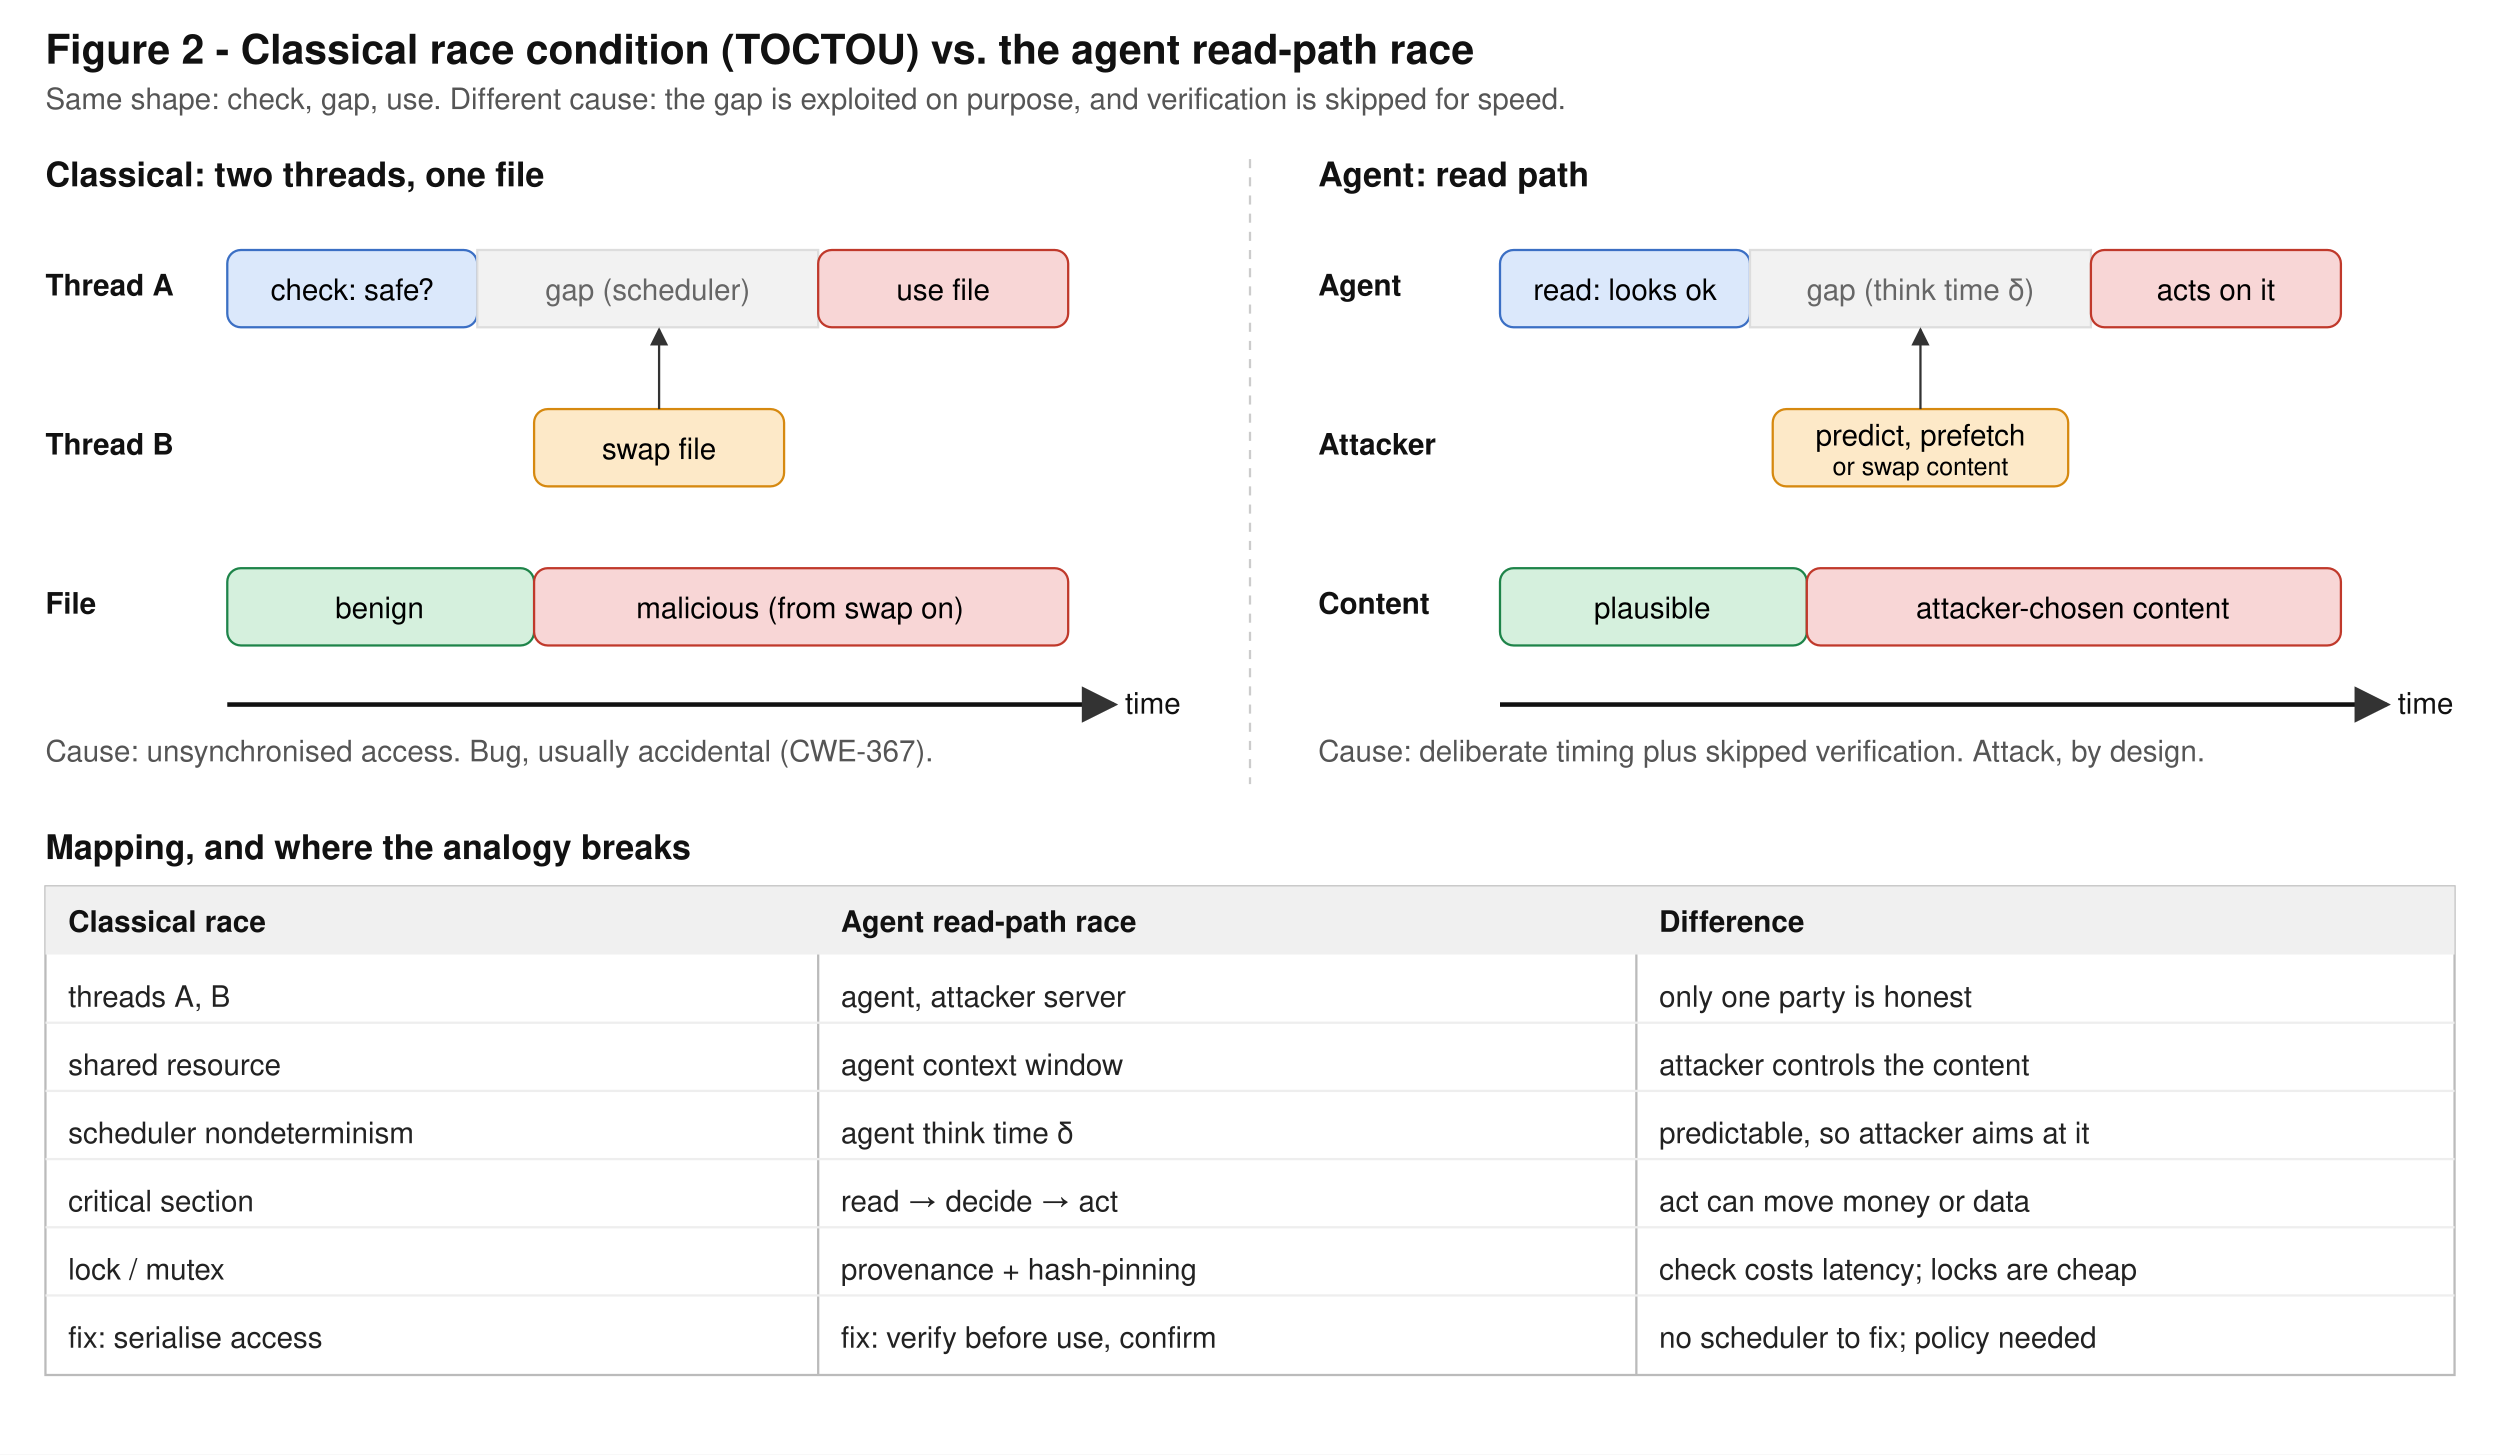
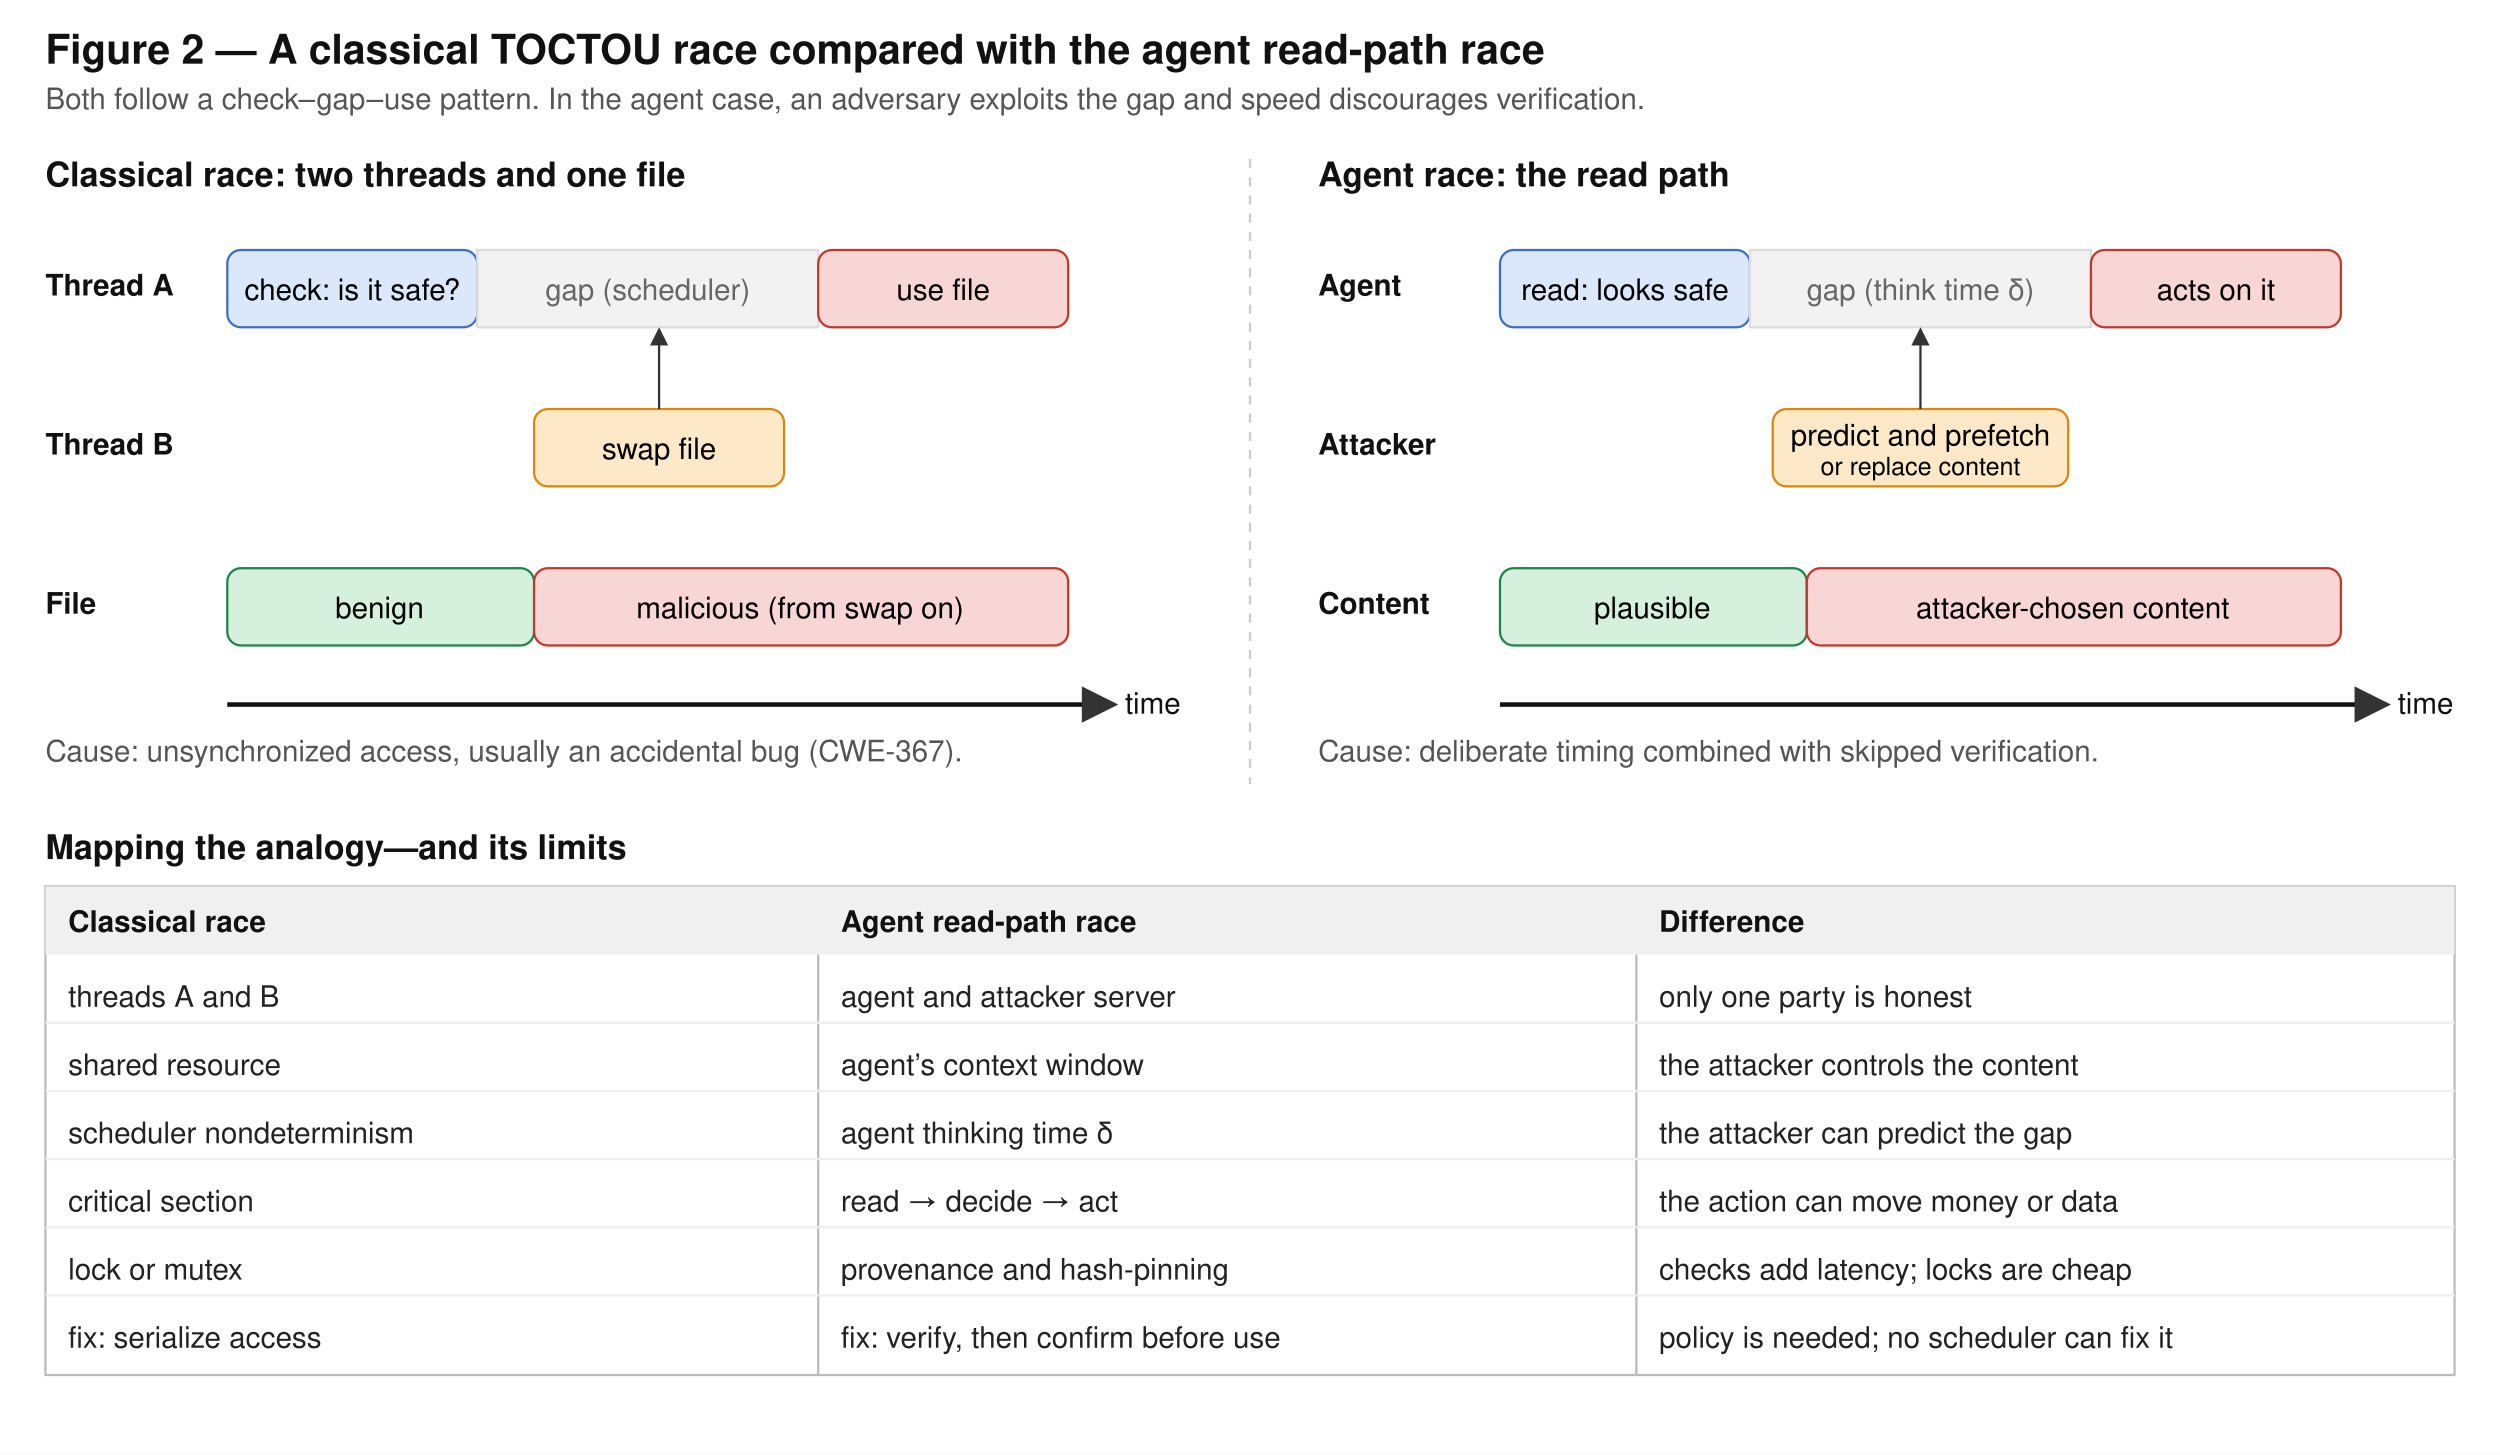
<svg xmlns="http://www.w3.org/2000/svg" viewBox="0 0 1100 640" font-family="Helvetica, Arial, sans-serif" font-size="13">
  <defs>
    <marker id="a" markerWidth="8" markerHeight="8" refX="7" refY="4" orient="auto">
      <path d="M0,0 L8,4 L0,8 z" fill="#333" />
    </marker>
  </defs>
  <rect width="1100" height="640" fill="#fff" />
-   <text x="20" y="28" font-size="18" font-weight="bold" fill="#111">Figure 2 - Classical race condition (TOCTOU) vs. the agent read-path race</text>
-   <text x="20" y="48" fill="#555">Same shape: check, gap, use. Different cause: the gap is exploited on purpose, and verification is skipped for speed.</text>
-   <text x="20" y="82" font-weight="bold" font-size="15" fill="#111">Classical: two threads, one file</text>
+   <text x="20" y="28" font-size="18" font-weight="bold" fill="#111">Figure 2 — A classical TOCTOU race compared with the agent read-path race</text>
+   <text x="20" y="48" fill="#555">Both follow a check–gap–use pattern. In the agent case, an adversary exploits the gap and speed discourages verification.</text>
+   <text x="20" y="82" font-weight="bold" font-size="15" fill="#111">Classical race: two threads and one file</text>
  <g fill="#111" font-weight="bold">
    <text x="20" y="130">Thread A</text>
    <text x="20" y="200">Thread B</text>
    <text x="20" y="270">File</text>
  </g>
  <rect x="100" y="110" width="110" height="34" rx="6" fill="#dbe8fb" stroke="#3b6fc4" />
-   <text x="155" y="132" text-anchor="middle">check: safe?</text>
+   <text x="155" y="132" text-anchor="middle">check: is it safe?</text>
  <rect x="210" y="110" width="150" height="34" fill="#f2f2f2" stroke="#ddd" />
  <text x="285" y="132" text-anchor="middle" fill="#666">gap (scheduler)</text>
  <rect x="360" y="110" width="110" height="34" rx="6" fill="#f8d6d6" stroke="#c0392b" />
  <text x="415" y="132" text-anchor="middle">use file</text>
  <rect x="235" y="180" width="110" height="34" rx="6" fill="#fde9c8" stroke="#d68910" />
  <text x="290" y="202" text-anchor="middle">swap file</text>
  <rect x="100" y="250" width="135" height="34" rx="6" fill="#d5f0dd" stroke="#1e8449" />
  <text x="167" y="272" text-anchor="middle">benign</text>
  <rect x="235" y="250" width="235" height="34" rx="6" fill="#f8d6d6" stroke="#c0392b" />
  <text x="352" y="272" text-anchor="middle">malicious (from swap on)</text>
  <path d="M290 180 L290 145" stroke="#333" marker-end="url(#a)" />
  <line x1="100" y1="310" x2="490" y2="310" stroke="#111" stroke-width="2" marker-end="url(#a)" />
  <text x="495" y="314" fill="#111">time</text>
-   <text x="20" y="335" fill="#555">Cause: unsynchronised access. Bug, usually accidental (CWE-367).</text>
-   <text x="580" y="82" font-weight="bold" font-size="15" fill="#111">Agent: read path</text>
+   <text x="20" y="335" fill="#555">Cause: unsynchronized access, usually an accidental bug (CWE-367).</text>
+   <text x="580" y="82" font-weight="bold" font-size="15" fill="#111">Agent race: the read path</text>
  <g fill="#111" font-weight="bold">
    <text x="580" y="130">Agent</text>
    <text x="580" y="200">Attacker</text>
    <text x="580" y="270">Content</text>
  </g>
  <rect x="660" y="110" width="110" height="34" rx="6" fill="#dbe8fb" stroke="#3b6fc4" />
-   <text x="715" y="132" text-anchor="middle">read: looks ok</text>
+   <text x="715" y="132" text-anchor="middle">read: looks safe</text>
  <rect x="770" y="110" width="150" height="34" fill="#f2f2f2" stroke="#ddd" />
  <text x="845" y="132" text-anchor="middle" fill="#666">gap (think time δ)</text>
  <rect x="920" y="110" width="110" height="34" rx="6" fill="#f8d6d6" stroke="#c0392b" />
  <text x="975" y="132" text-anchor="middle">acts on it</text>
  <rect x="780" y="180" width="130" height="34" rx="6" fill="#fde9c8" stroke="#d68910" />
-   <text x="845" y="196" text-anchor="middle">predict, prefetch</text>
-   <text x="845" y="209" text-anchor="middle" font-size="11">or swap content</text>
+   <text x="845" y="196" text-anchor="middle">predict and prefetch</text>
+   <text x="845" y="209" text-anchor="middle" font-size="11">or replace content</text>
  <rect x="660" y="250" width="135" height="34" rx="6" fill="#d5f0dd" stroke="#1e8449" />
  <text x="727" y="272" text-anchor="middle">plausible</text>
  <rect x="795" y="250" width="235" height="34" rx="6" fill="#f8d6d6" stroke="#c0392b" />
  <text x="912" y="272" text-anchor="middle">attacker-chosen content</text>
  <path d="M845 180 L845 145" stroke="#333" marker-end="url(#a)" />
  <line x1="660" y1="310" x2="1050" y2="310" stroke="#111" stroke-width="2" marker-end="url(#a)" />
  <text x="1055" y="314" fill="#111">time</text>
-   <text x="580" y="335" fill="#555">Cause: deliberate timing plus skipped verification. Attack, by design.</text>
+   <text x="580" y="335" fill="#555">Cause: deliberate timing combined with skipped verification.</text>
  <line x1="550" y1="70" x2="550" y2="345" stroke="#ccc" stroke-dasharray="4" />
-   <text x="20" y="378" font-weight="bold" font-size="15" fill="#111">Mapping, and where the analogy breaks</text>
+   <text x="20" y="378" font-weight="bold" font-size="15" fill="#111">Mapping the analogy—and its limits</text>
  <g stroke="#bbb" fill="none">
    <rect x="20" y="390" width="1060" height="215" />
    <line x1="360" y1="390" x2="360" y2="605" />
    <line x1="720" y1="390" x2="720" y2="605" />
  </g>
  <rect x="20" y="390" width="1060" height="30" fill="#f0f0f0" />
  <g font-weight="bold" fill="#111">
    <text x="30" y="410">Classical race</text>
    <text x="370" y="410">Agent read-path race</text>
    <text x="730" y="410">Difference</text>
  </g>
  <g fill="#222">
-     <text x="30" y="443">threads A, B</text>
-     <text x="370" y="443">agent, attacker server</text>
+     <text x="30" y="443">threads A and B</text>
+     <text x="370" y="443">agent and attacker server</text>
    <text x="730" y="443">only one party is honest</text>
    <text x="30" y="473">shared resource</text>
-     <text x="370" y="473">agent context window</text>
-     <text x="730" y="473">attacker controls the content</text>
+     <text x="370" y="473">agent’s context window</text>
+     <text x="730" y="473">the attacker controls the content</text>
    <text x="30" y="503">scheduler nondeterminism</text>
-     <text x="370" y="503">agent think time δ</text>
-     <text x="730" y="503">predictable, so attacker aims at it</text>
+     <text x="370" y="503">agent thinking time δ</text>
+     <text x="730" y="503">the attacker can predict the gap</text>
    <text x="30" y="533">critical section</text>
    <text x="370" y="533">read → decide → act</text>
-     <text x="730" y="533">act can move money or data</text>
-     <text x="30" y="563">lock / mutex</text>
-     <text x="370" y="563">provenance + hash-pinning</text>
-     <text x="730" y="563">check costs latency; locks are cheap</text>
-     <text x="30" y="593">fix: serialise access</text>
-     <text x="370" y="593">fix: verify before use, confirm</text>
-     <text x="730" y="593">no scheduler to fix; policy needed</text>
+     <text x="730" y="533">the action can move money or data</text>
+     <text x="30" y="563">lock or mutex</text>
+     <text x="370" y="563">provenance and hash-pinning</text>
+     <text x="730" y="563">checks add latency; locks are cheap</text>
+     <text x="30" y="593">fix: serialize access</text>
+     <text x="370" y="593">fix: verify, then confirm before use</text>
+     <text x="730" y="593">policy is needed; no scheduler can fix it</text>
  </g>
  <g stroke="#eee">
    <line x1="20" y1="450" x2="1080" y2="450" />
    <line x1="20" y1="480" x2="1080" y2="480" />
    <line x1="20" y1="510" x2="1080" y2="510" />
    <line x1="20" y1="540" x2="1080" y2="540" />
    <line x1="20" y1="570" x2="1080" y2="570" />
  </g>
</svg>
